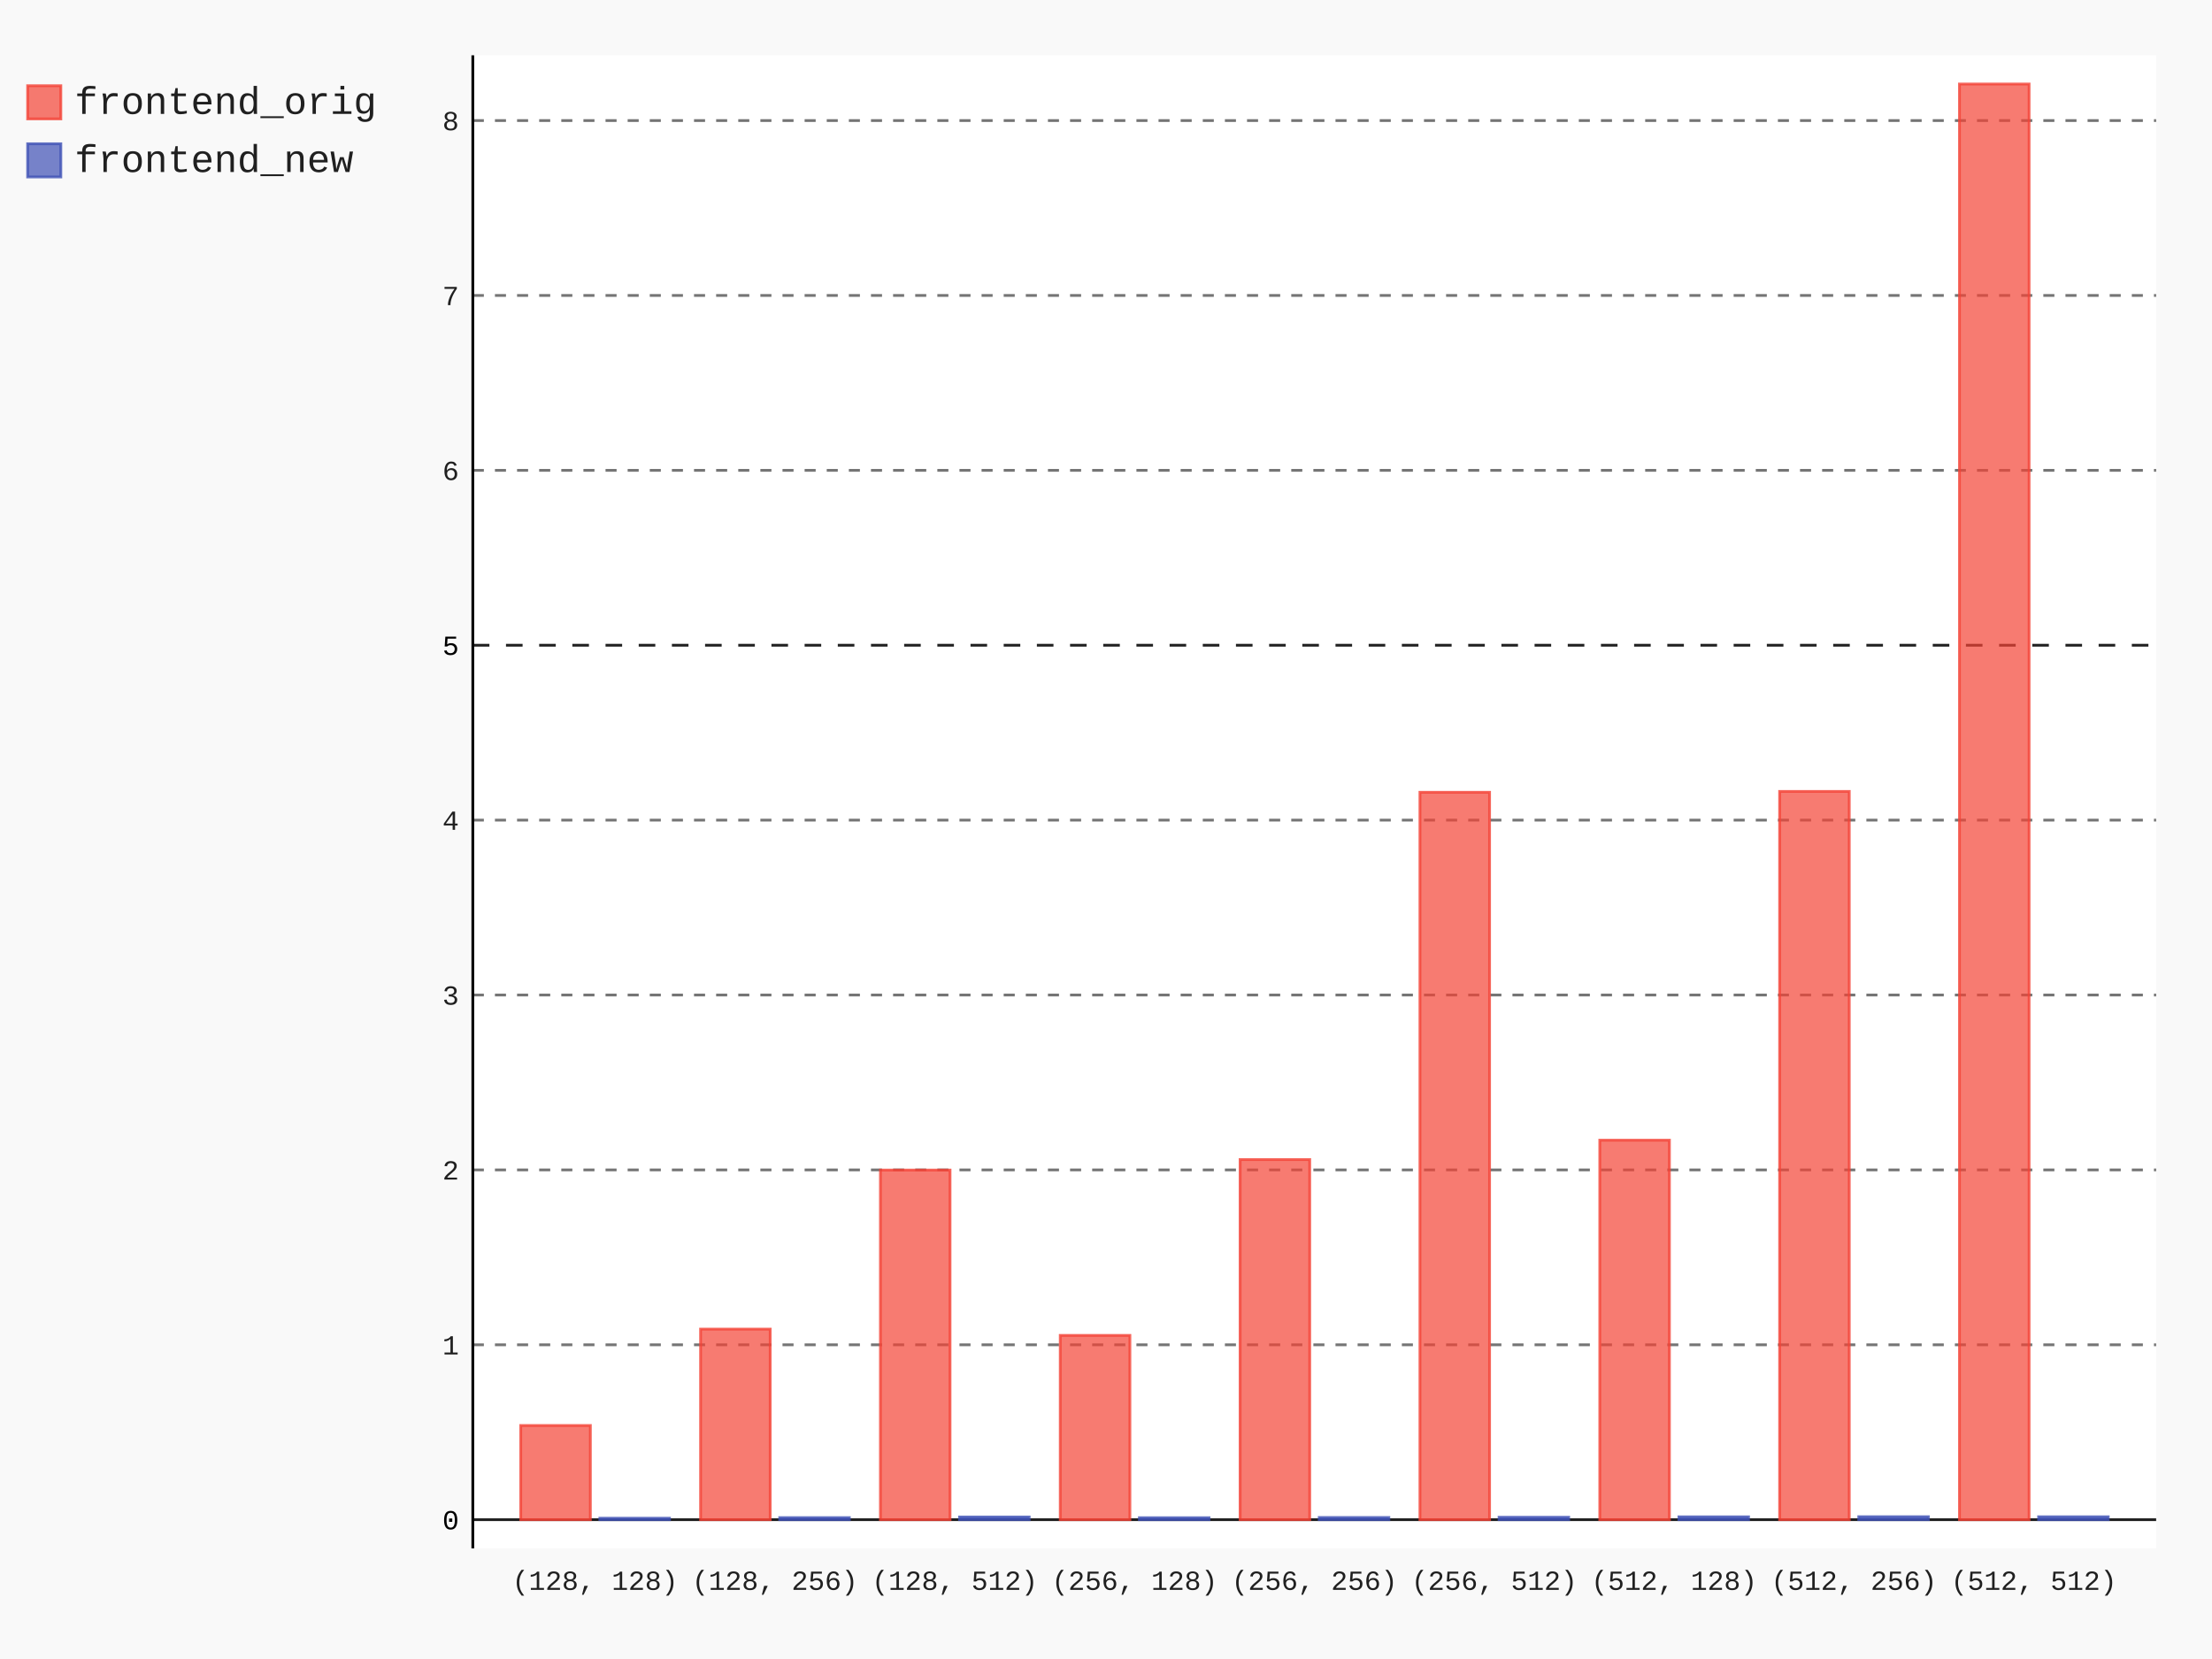
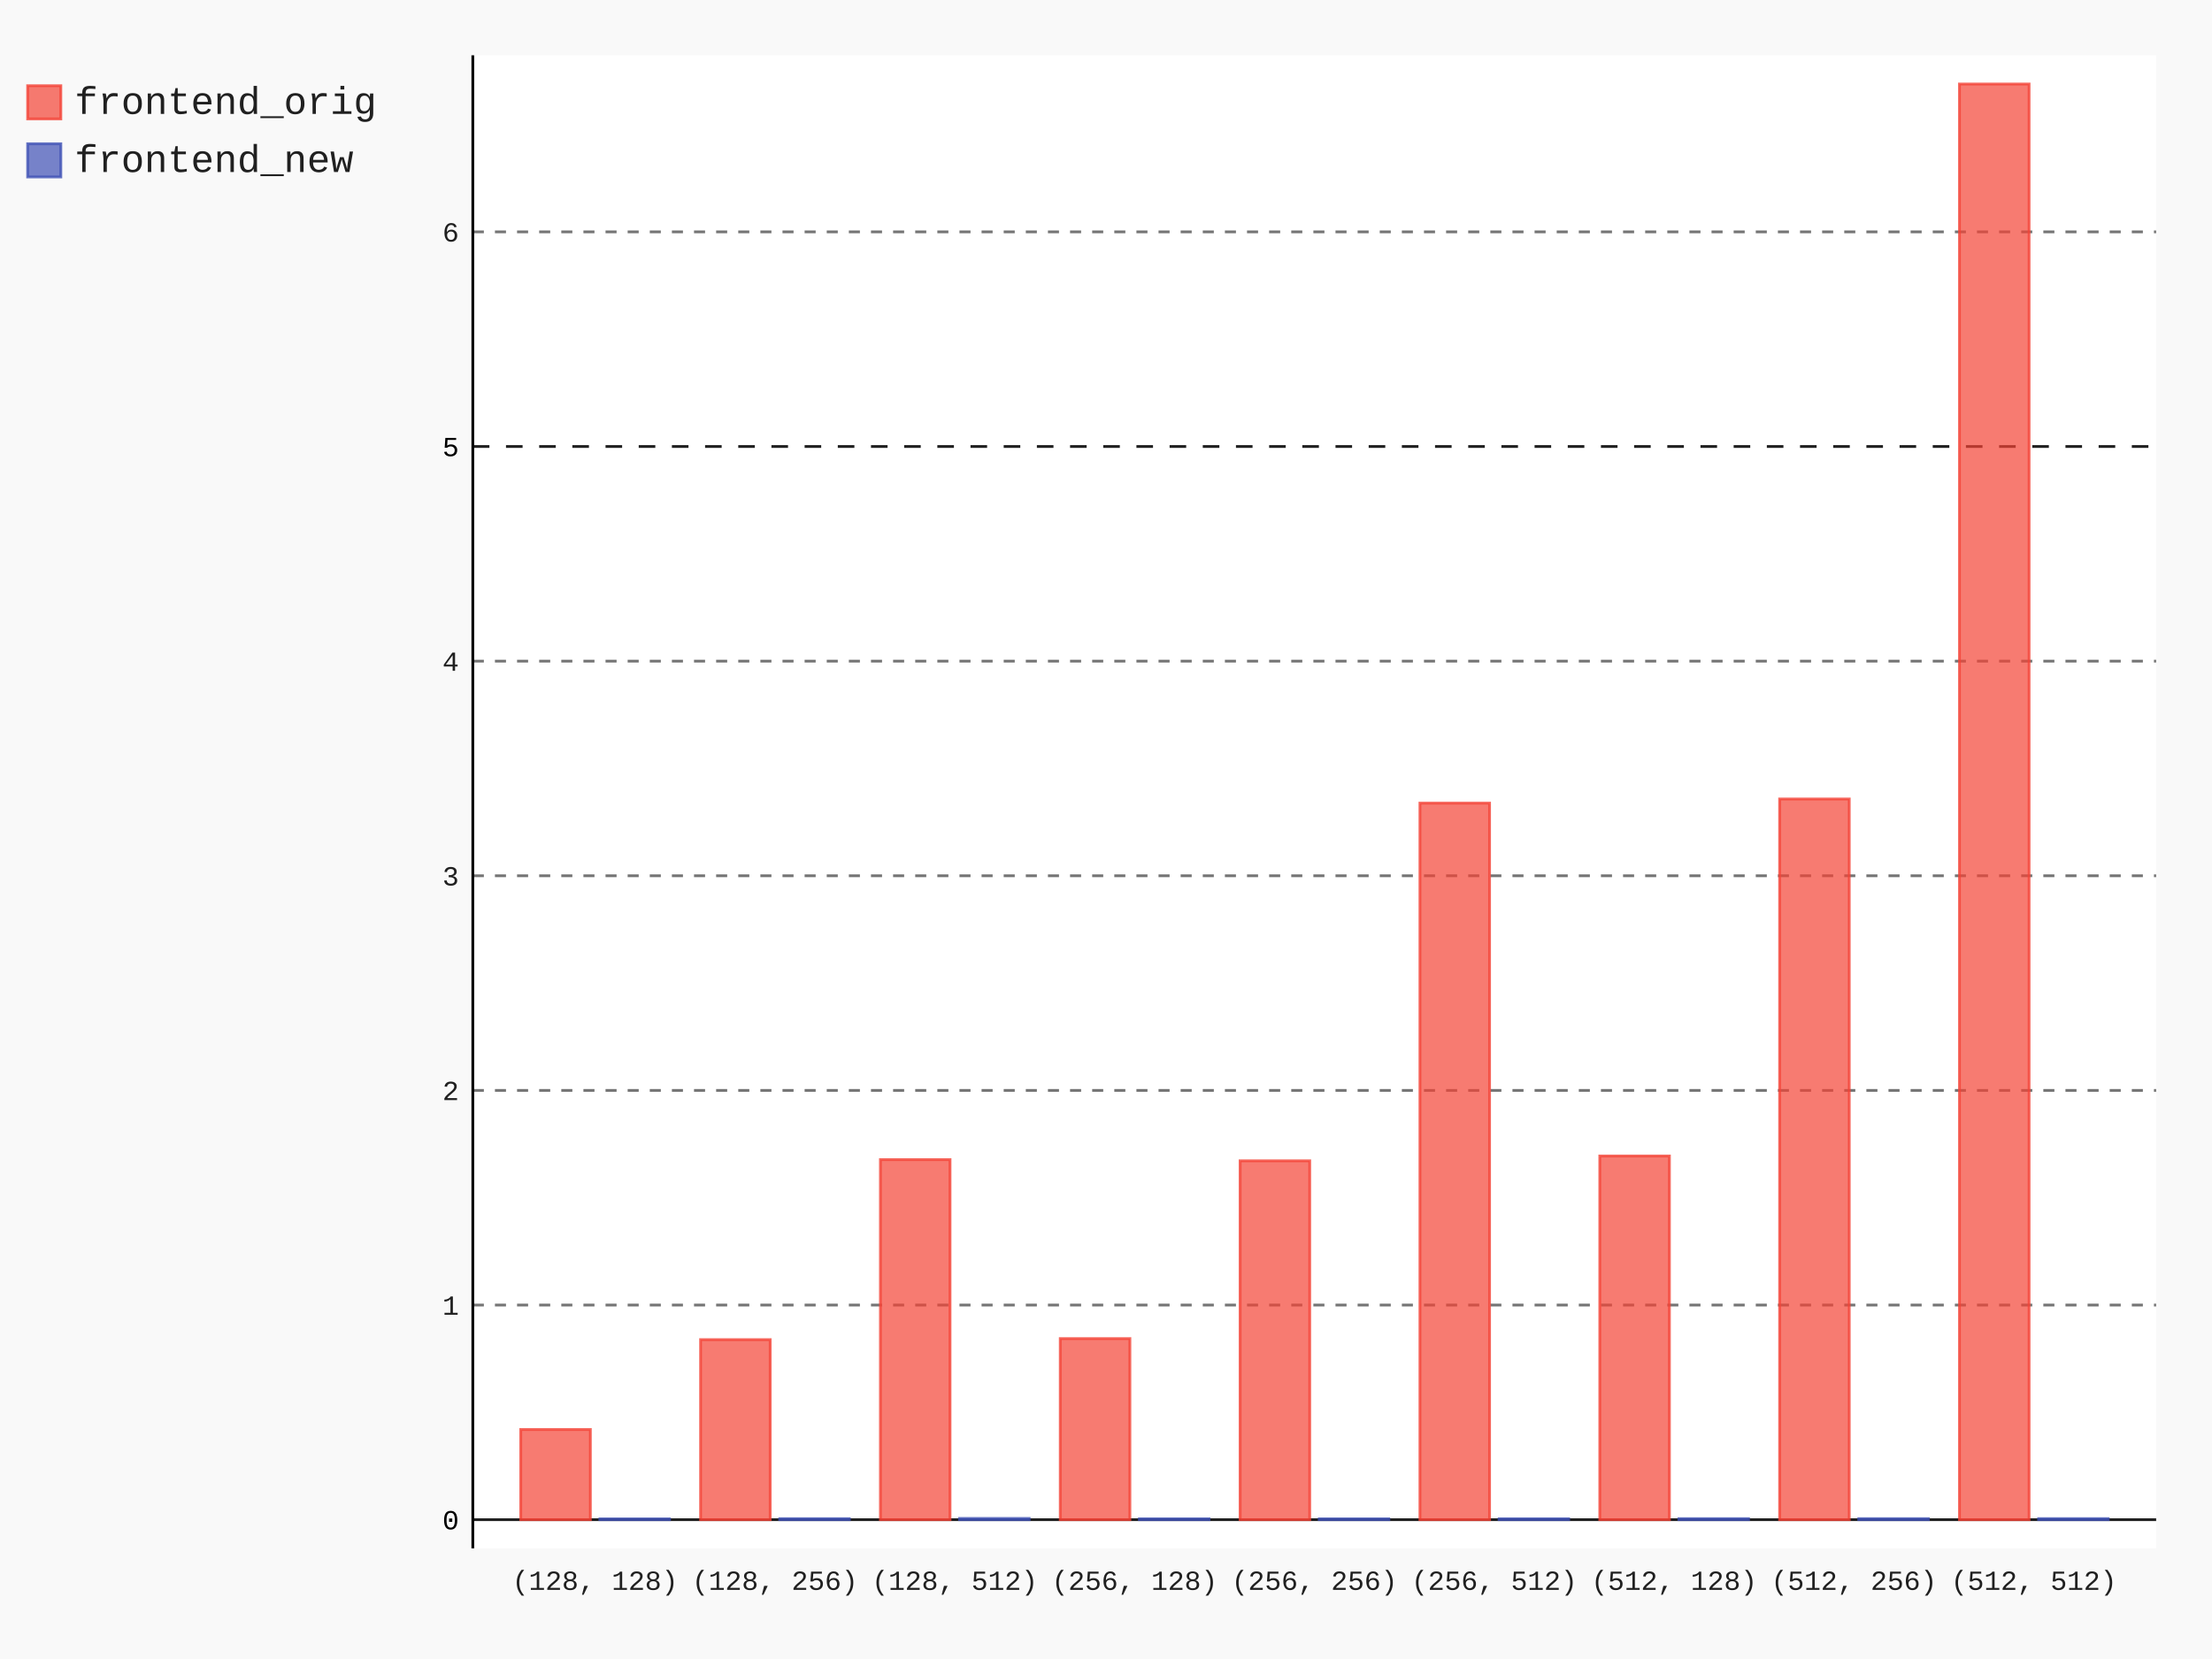
- <svg xmlns="http://www.w3.org/2000/svg" id="chart-c75ba5a1-ff4c-415f-ae83-cbf8ba3e0e45" class="pygal-chart" viewBox="0 0 800 600">
+ <svg xmlns="http://www.w3.org/2000/svg" id="chart-296eaef9-e5aa-4989-a727-2045ac68c287" class="pygal-chart" viewBox="0 0 800 600">
  <defs>
-     <style type="text/css">#chart-c75ba5a1-ff4c-415f-ae83-cbf8ba3e0e45{-webkit-user-select:none;-webkit-font-smoothing:antialiased;font-family:Consolas,"Liberation Mono",Menlo,Courier,monospace}#chart-c75ba5a1-ff4c-415f-ae83-cbf8ba3e0e45 .title{font-family:Consolas,"Liberation Mono",Menlo,Courier,monospace;font-size:16px}#chart-c75ba5a1-ff4c-415f-ae83-cbf8ba3e0e45 .legends .legend text{font-family:Consolas,"Liberation Mono",Menlo,Courier,monospace;font-size:14px}#chart-c75ba5a1-ff4c-415f-ae83-cbf8ba3e0e45 .axis text{font-family:Consolas,"Liberation Mono",Menlo,Courier,monospace;font-size:10px}#chart-c75ba5a1-ff4c-415f-ae83-cbf8ba3e0e45 .axis text.major{font-family:Consolas,"Liberation Mono",Menlo,Courier,monospace;font-size:10px}#chart-c75ba5a1-ff4c-415f-ae83-cbf8ba3e0e45 .text-overlay text.value{font-family:Consolas,"Liberation Mono",Menlo,Courier,monospace;font-size:16px}#chart-c75ba5a1-ff4c-415f-ae83-cbf8ba3e0e45 .text-overlay text.label{font-family:Consolas,"Liberation Mono",Menlo,Courier,monospace;font-size:10px}#chart-c75ba5a1-ff4c-415f-ae83-cbf8ba3e0e45 .tooltip{font-family:Consolas,"Liberation Mono",Menlo,Courier,monospace;font-size:14px}#chart-c75ba5a1-ff4c-415f-ae83-cbf8ba3e0e45 text.no_data{font-family:Consolas,"Liberation Mono",Menlo,Courier,monospace;font-size:64px}
- #chart-c75ba5a1-ff4c-415f-ae83-cbf8ba3e0e45{background-color:rgba(249,249,249,1)}#chart-c75ba5a1-ff4c-415f-ae83-cbf8ba3e0e45 path,#chart-c75ba5a1-ff4c-415f-ae83-cbf8ba3e0e45 line,#chart-c75ba5a1-ff4c-415f-ae83-cbf8ba3e0e45 rect,#chart-c75ba5a1-ff4c-415f-ae83-cbf8ba3e0e45 circle{-webkit-transition:150ms;-moz-transition:150ms;transition:150ms}#chart-c75ba5a1-ff4c-415f-ae83-cbf8ba3e0e45 .graph &gt; .background{fill:rgba(249,249,249,1)}#chart-c75ba5a1-ff4c-415f-ae83-cbf8ba3e0e45 .plot &gt; .background{fill:rgba(255,255,255,1)}#chart-c75ba5a1-ff4c-415f-ae83-cbf8ba3e0e45 .graph{fill:rgba(0,0,0,.87)}#chart-c75ba5a1-ff4c-415f-ae83-cbf8ba3e0e45 text.no_data{fill:rgba(0,0,0,1)}#chart-c75ba5a1-ff4c-415f-ae83-cbf8ba3e0e45 .title{fill:rgba(0,0,0,1)}#chart-c75ba5a1-ff4c-415f-ae83-cbf8ba3e0e45 .legends .legend text{fill:rgba(0,0,0,.87)}#chart-c75ba5a1-ff4c-415f-ae83-cbf8ba3e0e45 .legends .legend:hover text{fill:rgba(0,0,0,1)}#chart-c75ba5a1-ff4c-415f-ae83-cbf8ba3e0e45 .axis .line{stroke:rgba(0,0,0,1)}#chart-c75ba5a1-ff4c-415f-ae83-cbf8ba3e0e45 .axis .guide.line{stroke:rgba(0,0,0,.54)}#chart-c75ba5a1-ff4c-415f-ae83-cbf8ba3e0e45 .axis .major.line{stroke:rgba(0,0,0,.87)}#chart-c75ba5a1-ff4c-415f-ae83-cbf8ba3e0e45 .axis text.major{fill:rgba(0,0,0,1)}#chart-c75ba5a1-ff4c-415f-ae83-cbf8ba3e0e45 .axis.y .guides:hover .guide.line,#chart-c75ba5a1-ff4c-415f-ae83-cbf8ba3e0e45 .line-graph .axis.x .guides:hover .guide.line,#chart-c75ba5a1-ff4c-415f-ae83-cbf8ba3e0e45 .stackedline-graph .axis.x .guides:hover .guide.line,#chart-c75ba5a1-ff4c-415f-ae83-cbf8ba3e0e45 .xy-graph .axis.x .guides:hover .guide.line{stroke:rgba(0,0,0,1)}#chart-c75ba5a1-ff4c-415f-ae83-cbf8ba3e0e45 .axis .guides:hover text{fill:rgba(0,0,0,1)}#chart-c75ba5a1-ff4c-415f-ae83-cbf8ba3e0e45 .reactive{fill-opacity:.7;stroke-opacity:.8}#chart-c75ba5a1-ff4c-415f-ae83-cbf8ba3e0e45 .ci{stroke:rgba(0,0,0,.87)}#chart-c75ba5a1-ff4c-415f-ae83-cbf8ba3e0e45 .reactive.active,#chart-c75ba5a1-ff4c-415f-ae83-cbf8ba3e0e45 .active .reactive{fill-opacity:.8;stroke-opacity:.9;stroke-width:4}#chart-c75ba5a1-ff4c-415f-ae83-cbf8ba3e0e45 .ci .reactive.active{stroke-width:1.5}#chart-c75ba5a1-ff4c-415f-ae83-cbf8ba3e0e45 .series text{fill:rgba(0,0,0,1)}#chart-c75ba5a1-ff4c-415f-ae83-cbf8ba3e0e45 .tooltip rect{fill:rgba(255,255,255,1);stroke:rgba(0,0,0,1);-webkit-transition:opacity 150ms;-moz-transition:opacity 150ms;transition:opacity 150ms}#chart-c75ba5a1-ff4c-415f-ae83-cbf8ba3e0e45 .tooltip .label{fill:rgba(0,0,0,.87)}#chart-c75ba5a1-ff4c-415f-ae83-cbf8ba3e0e45 .tooltip .label{fill:rgba(0,0,0,.87)}#chart-c75ba5a1-ff4c-415f-ae83-cbf8ba3e0e45 .tooltip .legend{font-size:.8em;fill:rgba(0,0,0,.54)}#chart-c75ba5a1-ff4c-415f-ae83-cbf8ba3e0e45 .tooltip .x_label{font-size:.6em;fill:rgba(0,0,0,1)}#chart-c75ba5a1-ff4c-415f-ae83-cbf8ba3e0e45 .tooltip .xlink{font-size:.5em;text-decoration:underline}#chart-c75ba5a1-ff4c-415f-ae83-cbf8ba3e0e45 .tooltip .value{font-size:1.5em}#chart-c75ba5a1-ff4c-415f-ae83-cbf8ba3e0e45 .bound{font-size:.5em}#chart-c75ba5a1-ff4c-415f-ae83-cbf8ba3e0e45 .max-value{font-size:.75em;fill:rgba(0,0,0,.54)}#chart-c75ba5a1-ff4c-415f-ae83-cbf8ba3e0e45 .map-element{fill:rgba(255,255,255,1);stroke:rgba(0,0,0,.54) !important}#chart-c75ba5a1-ff4c-415f-ae83-cbf8ba3e0e45 .map-element .reactive{fill-opacity:inherit;stroke-opacity:inherit}#chart-c75ba5a1-ff4c-415f-ae83-cbf8ba3e0e45 .color-0,#chart-c75ba5a1-ff4c-415f-ae83-cbf8ba3e0e45 .color-0 a:visited{stroke:#F44336;fill:#F44336}#chart-c75ba5a1-ff4c-415f-ae83-cbf8ba3e0e45 .color-1,#chart-c75ba5a1-ff4c-415f-ae83-cbf8ba3e0e45 .color-1 a:visited{stroke:#3F51B5;fill:#3F51B5}#chart-c75ba5a1-ff4c-415f-ae83-cbf8ba3e0e45 .text-overlay .color-0 text{fill:black}#chart-c75ba5a1-ff4c-415f-ae83-cbf8ba3e0e45 .text-overlay .color-1 text{fill:black}
- #chart-c75ba5a1-ff4c-415f-ae83-cbf8ba3e0e45 text.no_data{text-anchor:middle}#chart-c75ba5a1-ff4c-415f-ae83-cbf8ba3e0e45 .guide.line{fill:none}#chart-c75ba5a1-ff4c-415f-ae83-cbf8ba3e0e45 .centered{text-anchor:middle}#chart-c75ba5a1-ff4c-415f-ae83-cbf8ba3e0e45 .title{text-anchor:middle}#chart-c75ba5a1-ff4c-415f-ae83-cbf8ba3e0e45 .legends .legend text{fill-opacity:1}#chart-c75ba5a1-ff4c-415f-ae83-cbf8ba3e0e45 .axis.x text{text-anchor:middle}#chart-c75ba5a1-ff4c-415f-ae83-cbf8ba3e0e45 .axis.x:not(.web) text[transform]{text-anchor:start}#chart-c75ba5a1-ff4c-415f-ae83-cbf8ba3e0e45 .axis.x:not(.web) text[transform].backwards{text-anchor:end}#chart-c75ba5a1-ff4c-415f-ae83-cbf8ba3e0e45 .axis.y text{text-anchor:end}#chart-c75ba5a1-ff4c-415f-ae83-cbf8ba3e0e45 .axis.y text[transform].backwards{text-anchor:start}#chart-c75ba5a1-ff4c-415f-ae83-cbf8ba3e0e45 .axis.y2 text{text-anchor:start}#chart-c75ba5a1-ff4c-415f-ae83-cbf8ba3e0e45 .axis.y2 text[transform].backwards{text-anchor:end}#chart-c75ba5a1-ff4c-415f-ae83-cbf8ba3e0e45 .axis .guide.line{stroke-dasharray:4,4}#chart-c75ba5a1-ff4c-415f-ae83-cbf8ba3e0e45 .axis .major.guide.line{stroke-dasharray:6,6}#chart-c75ba5a1-ff4c-415f-ae83-cbf8ba3e0e45 .horizontal .axis.y .guide.line,#chart-c75ba5a1-ff4c-415f-ae83-cbf8ba3e0e45 .horizontal .axis.y2 .guide.line,#chart-c75ba5a1-ff4c-415f-ae83-cbf8ba3e0e45 .vertical .axis.x .guide.line{opacity:0}#chart-c75ba5a1-ff4c-415f-ae83-cbf8ba3e0e45 .horizontal .axis.always_show .guide.line,#chart-c75ba5a1-ff4c-415f-ae83-cbf8ba3e0e45 .vertical .axis.always_show .guide.line{opacity:1 !important}#chart-c75ba5a1-ff4c-415f-ae83-cbf8ba3e0e45 .axis.y .guides:hover .guide.line,#chart-c75ba5a1-ff4c-415f-ae83-cbf8ba3e0e45 .axis.y2 .guides:hover .guide.line,#chart-c75ba5a1-ff4c-415f-ae83-cbf8ba3e0e45 .axis.x .guides:hover .guide.line{opacity:1}#chart-c75ba5a1-ff4c-415f-ae83-cbf8ba3e0e45 .axis .guides:hover text{opacity:1}#chart-c75ba5a1-ff4c-415f-ae83-cbf8ba3e0e45 .nofill{fill:none}#chart-c75ba5a1-ff4c-415f-ae83-cbf8ba3e0e45 .subtle-fill{fill-opacity:.2}#chart-c75ba5a1-ff4c-415f-ae83-cbf8ba3e0e45 .dot{stroke-width:1px;fill-opacity:1}#chart-c75ba5a1-ff4c-415f-ae83-cbf8ba3e0e45 .dot.active{stroke-width:5px}#chart-c75ba5a1-ff4c-415f-ae83-cbf8ba3e0e45 .dot.negative{fill:transparent}#chart-c75ba5a1-ff4c-415f-ae83-cbf8ba3e0e45 text,#chart-c75ba5a1-ff4c-415f-ae83-cbf8ba3e0e45 tspan{stroke:none !important}#chart-c75ba5a1-ff4c-415f-ae83-cbf8ba3e0e45 .series text.active{opacity:1}#chart-c75ba5a1-ff4c-415f-ae83-cbf8ba3e0e45 .tooltip rect{fill-opacity:.95;stroke-width:.5}#chart-c75ba5a1-ff4c-415f-ae83-cbf8ba3e0e45 .tooltip text{fill-opacity:1}#chart-c75ba5a1-ff4c-415f-ae83-cbf8ba3e0e45 .showable{visibility:hidden}#chart-c75ba5a1-ff4c-415f-ae83-cbf8ba3e0e45 .showable.shown{visibility:visible}#chart-c75ba5a1-ff4c-415f-ae83-cbf8ba3e0e45 .gauge-background{fill:rgba(229,229,229,1);stroke:none}#chart-c75ba5a1-ff4c-415f-ae83-cbf8ba3e0e45 .bg-lines{stroke:rgba(249,249,249,1);stroke-width:2px}</style>
+     <style type="text/css">#chart-296eaef9-e5aa-4989-a727-2045ac68c287{-webkit-user-select:none;-webkit-font-smoothing:antialiased;font-family:Consolas,"Liberation Mono",Menlo,Courier,monospace}#chart-296eaef9-e5aa-4989-a727-2045ac68c287 .title{font-family:Consolas,"Liberation Mono",Menlo,Courier,monospace;font-size:16px}#chart-296eaef9-e5aa-4989-a727-2045ac68c287 .legends .legend text{font-family:Consolas,"Liberation Mono",Menlo,Courier,monospace;font-size:14px}#chart-296eaef9-e5aa-4989-a727-2045ac68c287 .axis text{font-family:Consolas,"Liberation Mono",Menlo,Courier,monospace;font-size:10px}#chart-296eaef9-e5aa-4989-a727-2045ac68c287 .axis text.major{font-family:Consolas,"Liberation Mono",Menlo,Courier,monospace;font-size:10px}#chart-296eaef9-e5aa-4989-a727-2045ac68c287 .text-overlay text.value{font-family:Consolas,"Liberation Mono",Menlo,Courier,monospace;font-size:16px}#chart-296eaef9-e5aa-4989-a727-2045ac68c287 .text-overlay text.label{font-family:Consolas,"Liberation Mono",Menlo,Courier,monospace;font-size:10px}#chart-296eaef9-e5aa-4989-a727-2045ac68c287 .tooltip{font-family:Consolas,"Liberation Mono",Menlo,Courier,monospace;font-size:14px}#chart-296eaef9-e5aa-4989-a727-2045ac68c287 text.no_data{font-family:Consolas,"Liberation Mono",Menlo,Courier,monospace;font-size:64px}
+ #chart-296eaef9-e5aa-4989-a727-2045ac68c287{background-color:rgba(249,249,249,1)}#chart-296eaef9-e5aa-4989-a727-2045ac68c287 path,#chart-296eaef9-e5aa-4989-a727-2045ac68c287 line,#chart-296eaef9-e5aa-4989-a727-2045ac68c287 rect,#chart-296eaef9-e5aa-4989-a727-2045ac68c287 circle{-webkit-transition:150ms;-moz-transition:150ms;transition:150ms}#chart-296eaef9-e5aa-4989-a727-2045ac68c287 .graph &gt; .background{fill:rgba(249,249,249,1)}#chart-296eaef9-e5aa-4989-a727-2045ac68c287 .plot &gt; .background{fill:rgba(255,255,255,1)}#chart-296eaef9-e5aa-4989-a727-2045ac68c287 .graph{fill:rgba(0,0,0,.87)}#chart-296eaef9-e5aa-4989-a727-2045ac68c287 text.no_data{fill:rgba(0,0,0,1)}#chart-296eaef9-e5aa-4989-a727-2045ac68c287 .title{fill:rgba(0,0,0,1)}#chart-296eaef9-e5aa-4989-a727-2045ac68c287 .legends .legend text{fill:rgba(0,0,0,.87)}#chart-296eaef9-e5aa-4989-a727-2045ac68c287 .legends .legend:hover text{fill:rgba(0,0,0,1)}#chart-296eaef9-e5aa-4989-a727-2045ac68c287 .axis .line{stroke:rgba(0,0,0,1)}#chart-296eaef9-e5aa-4989-a727-2045ac68c287 .axis .guide.line{stroke:rgba(0,0,0,.54)}#chart-296eaef9-e5aa-4989-a727-2045ac68c287 .axis .major.line{stroke:rgba(0,0,0,.87)}#chart-296eaef9-e5aa-4989-a727-2045ac68c287 .axis text.major{fill:rgba(0,0,0,1)}#chart-296eaef9-e5aa-4989-a727-2045ac68c287 .axis.y .guides:hover .guide.line,#chart-296eaef9-e5aa-4989-a727-2045ac68c287 .line-graph .axis.x .guides:hover .guide.line,#chart-296eaef9-e5aa-4989-a727-2045ac68c287 .stackedline-graph .axis.x .guides:hover .guide.line,#chart-296eaef9-e5aa-4989-a727-2045ac68c287 .xy-graph .axis.x .guides:hover .guide.line{stroke:rgba(0,0,0,1)}#chart-296eaef9-e5aa-4989-a727-2045ac68c287 .axis .guides:hover text{fill:rgba(0,0,0,1)}#chart-296eaef9-e5aa-4989-a727-2045ac68c287 .reactive{fill-opacity:.7;stroke-opacity:.8}#chart-296eaef9-e5aa-4989-a727-2045ac68c287 .ci{stroke:rgba(0,0,0,.87)}#chart-296eaef9-e5aa-4989-a727-2045ac68c287 .reactive.active,#chart-296eaef9-e5aa-4989-a727-2045ac68c287 .active .reactive{fill-opacity:.8;stroke-opacity:.9;stroke-width:4}#chart-296eaef9-e5aa-4989-a727-2045ac68c287 .ci .reactive.active{stroke-width:1.5}#chart-296eaef9-e5aa-4989-a727-2045ac68c287 .series text{fill:rgba(0,0,0,1)}#chart-296eaef9-e5aa-4989-a727-2045ac68c287 .tooltip rect{fill:rgba(255,255,255,1);stroke:rgba(0,0,0,1);-webkit-transition:opacity 150ms;-moz-transition:opacity 150ms;transition:opacity 150ms}#chart-296eaef9-e5aa-4989-a727-2045ac68c287 .tooltip .label{fill:rgba(0,0,0,.87)}#chart-296eaef9-e5aa-4989-a727-2045ac68c287 .tooltip .label{fill:rgba(0,0,0,.87)}#chart-296eaef9-e5aa-4989-a727-2045ac68c287 .tooltip .legend{font-size:.8em;fill:rgba(0,0,0,.54)}#chart-296eaef9-e5aa-4989-a727-2045ac68c287 .tooltip .x_label{font-size:.6em;fill:rgba(0,0,0,1)}#chart-296eaef9-e5aa-4989-a727-2045ac68c287 .tooltip .xlink{font-size:.5em;text-decoration:underline}#chart-296eaef9-e5aa-4989-a727-2045ac68c287 .tooltip .value{font-size:1.5em}#chart-296eaef9-e5aa-4989-a727-2045ac68c287 .bound{font-size:.5em}#chart-296eaef9-e5aa-4989-a727-2045ac68c287 .max-value{font-size:.75em;fill:rgba(0,0,0,.54)}#chart-296eaef9-e5aa-4989-a727-2045ac68c287 .map-element{fill:rgba(255,255,255,1);stroke:rgba(0,0,0,.54) !important}#chart-296eaef9-e5aa-4989-a727-2045ac68c287 .map-element .reactive{fill-opacity:inherit;stroke-opacity:inherit}#chart-296eaef9-e5aa-4989-a727-2045ac68c287 .color-0,#chart-296eaef9-e5aa-4989-a727-2045ac68c287 .color-0 a:visited{stroke:#F44336;fill:#F44336}#chart-296eaef9-e5aa-4989-a727-2045ac68c287 .color-1,#chart-296eaef9-e5aa-4989-a727-2045ac68c287 .color-1 a:visited{stroke:#3F51B5;fill:#3F51B5}#chart-296eaef9-e5aa-4989-a727-2045ac68c287 .text-overlay .color-0 text{fill:black}#chart-296eaef9-e5aa-4989-a727-2045ac68c287 .text-overlay .color-1 text{fill:black}
+ #chart-296eaef9-e5aa-4989-a727-2045ac68c287 text.no_data{text-anchor:middle}#chart-296eaef9-e5aa-4989-a727-2045ac68c287 .guide.line{fill:none}#chart-296eaef9-e5aa-4989-a727-2045ac68c287 .centered{text-anchor:middle}#chart-296eaef9-e5aa-4989-a727-2045ac68c287 .title{text-anchor:middle}#chart-296eaef9-e5aa-4989-a727-2045ac68c287 .legends .legend text{fill-opacity:1}#chart-296eaef9-e5aa-4989-a727-2045ac68c287 .axis.x text{text-anchor:middle}#chart-296eaef9-e5aa-4989-a727-2045ac68c287 .axis.x:not(.web) text[transform]{text-anchor:start}#chart-296eaef9-e5aa-4989-a727-2045ac68c287 .axis.x:not(.web) text[transform].backwards{text-anchor:end}#chart-296eaef9-e5aa-4989-a727-2045ac68c287 .axis.y text{text-anchor:end}#chart-296eaef9-e5aa-4989-a727-2045ac68c287 .axis.y text[transform].backwards{text-anchor:start}#chart-296eaef9-e5aa-4989-a727-2045ac68c287 .axis.y2 text{text-anchor:start}#chart-296eaef9-e5aa-4989-a727-2045ac68c287 .axis.y2 text[transform].backwards{text-anchor:end}#chart-296eaef9-e5aa-4989-a727-2045ac68c287 .axis .guide.line{stroke-dasharray:4,4}#chart-296eaef9-e5aa-4989-a727-2045ac68c287 .axis .major.guide.line{stroke-dasharray:6,6}#chart-296eaef9-e5aa-4989-a727-2045ac68c287 .horizontal .axis.y .guide.line,#chart-296eaef9-e5aa-4989-a727-2045ac68c287 .horizontal .axis.y2 .guide.line,#chart-296eaef9-e5aa-4989-a727-2045ac68c287 .vertical .axis.x .guide.line{opacity:0}#chart-296eaef9-e5aa-4989-a727-2045ac68c287 .horizontal .axis.always_show .guide.line,#chart-296eaef9-e5aa-4989-a727-2045ac68c287 .vertical .axis.always_show .guide.line{opacity:1 !important}#chart-296eaef9-e5aa-4989-a727-2045ac68c287 .axis.y .guides:hover .guide.line,#chart-296eaef9-e5aa-4989-a727-2045ac68c287 .axis.y2 .guides:hover .guide.line,#chart-296eaef9-e5aa-4989-a727-2045ac68c287 .axis.x .guides:hover .guide.line{opacity:1}#chart-296eaef9-e5aa-4989-a727-2045ac68c287 .axis .guides:hover text{opacity:1}#chart-296eaef9-e5aa-4989-a727-2045ac68c287 .nofill{fill:none}#chart-296eaef9-e5aa-4989-a727-2045ac68c287 .subtle-fill{fill-opacity:.2}#chart-296eaef9-e5aa-4989-a727-2045ac68c287 .dot{stroke-width:1px;fill-opacity:1}#chart-296eaef9-e5aa-4989-a727-2045ac68c287 .dot.active{stroke-width:5px}#chart-296eaef9-e5aa-4989-a727-2045ac68c287 .dot.negative{fill:transparent}#chart-296eaef9-e5aa-4989-a727-2045ac68c287 text,#chart-296eaef9-e5aa-4989-a727-2045ac68c287 tspan{stroke:none !important}#chart-296eaef9-e5aa-4989-a727-2045ac68c287 .series text.active{opacity:1}#chart-296eaef9-e5aa-4989-a727-2045ac68c287 .tooltip rect{fill-opacity:.95;stroke-width:.5}#chart-296eaef9-e5aa-4989-a727-2045ac68c287 .tooltip text{fill-opacity:1}#chart-296eaef9-e5aa-4989-a727-2045ac68c287 .showable{visibility:hidden}#chart-296eaef9-e5aa-4989-a727-2045ac68c287 .showable.shown{visibility:visible}#chart-296eaef9-e5aa-4989-a727-2045ac68c287 .gauge-background{fill:rgba(229,229,229,1);stroke:none}#chart-296eaef9-e5aa-4989-a727-2045ac68c287 .bg-lines{stroke:rgba(249,249,249,1);stroke-width:2px}</style>
  </defs>
  <g class="graph bar-graph vertical">
    <rect x="0" y="0" width="800" height="600" class="background" />
    <g transform="translate(171, 20)" class="plot">
      <rect x="0" y="0" width="608.8" height="540" class="background" />
      <g class="axis y always_show">
        <g class="guides">
          <path d="M0 529.615 h608.8" class="axis major line" />
          <text x="-5" y="533.115" class="major">0</text>
        </g>
        <g class="guides">
-           <path d="M0 466.364 h608.8" class="guide line" />
-           <text x="-5" y="469.864" class="">1</text>
+           <path d="M0 451.989 h608.8" class="guide line" />
+           <text x="-5" y="455.489" class="">1</text>
        </g>
        <g class="guides">
-           <path d="M0 403.112 h608.8" class="guide line" />
-           <text x="-5" y="406.612" class="">2</text>
+           <path d="M0 374.362 h608.8" class="guide line" />
+           <text x="-5" y="377.862" class="">2</text>
        </g>
        <g class="guides">
-           <path d="M0 339.861 h608.8" class="guide line" />
-           <text x="-5" y="343.361" class="">3</text>
+           <path d="M0 296.735 h608.8" class="guide line" />
+           <text x="-5" y="300.235" class="">3</text>
        </g>
        <g class="guides">
-           <path d="M0 276.609 h608.8" class="guide line" />
-           <text x="-5" y="280.109" class="">4</text>
+           <path d="M0 219.108 h608.8" class="guide line" />
+           <text x="-5" y="222.608" class="">4</text>
        </g>
        <g class="guides">
-           <path d="M0 213.357 h608.8" class="major guide line" />
-           <text x="-5" y="216.857" class="major">5</text>
+           <path d="M0 141.482 h608.8" class="major guide line" />
+           <text x="-5" y="144.982" class="major">5</text>
        </g>
        <g class="guides">
-           <path d="M0 150.106 h608.8" class="guide line" />
-           <text x="-5" y="153.606" class="">6</text>
-         </g>
-         <g class="guides">
-           <path d="M0 86.854 h608.8" class="guide line" />
-           <text x="-5" y="90.354" class="">7</text>
-         </g>
-         <g class="guides">
-           <path d="M0 23.603 h608.8" class="guide line" />
-           <text x="-5" y="27.103" class="">8</text>
+           <path d="M0 63.855 h608.8" class="guide line" />
+           <text x="-5" y="67.355" class="">6</text>
        </g>
      </g>
      <g class="axis x">
        <path d="M0 0 v540" class="line" />
        <g class="guides">
          <path d="M44.229 0 v540" class="guide line" />
          <text x="44.229" y="555.0" class="">(128, 128)</text>
        </g>
        <g class="guides">
          <path d="M109.272 0 v540" class="guide line" />
          <text x="109.272" y="555.0" class="">(128, 256)</text>
        </g>
        <g class="guides">
          <path d="M174.315 0 v540" class="guide line" />
          <text x="174.315" y="555.0" class="">(128, 512)</text>
        </g>
        <g class="guides">
          <path d="M239.357 0 v540" class="guide line" />
          <text x="239.357" y="555.0" class="">(256, 128)</text>
        </g>
        <g class="guides">
          <path d="M304.4 0 v540" class="guide line" />
          <text x="304.4" y="555.0" class="">(256, 256)</text>
        </g>
        <g class="guides">
          <path d="M369.443 0 v540" class="guide line" />
          <text x="369.443" y="555.0" class="">(256, 512)</text>
        </g>
        <g class="guides">
          <path d="M434.485 0 v540" class="guide line" />
          <text x="434.485" y="555.0" class="">(512, 128)</text>
        </g>
        <g class="guides">
          <path d="M499.528 0 v540" class="guide line" />
          <text x="499.528" y="555.0" class="">(512, 256)</text>
        </g>
        <g class="guides">
          <path d="M564.571 0 v540" class="guide line" />
          <text x="564.571" y="555.0" class="">(512, 512)</text>
        </g>
      </g>
      <g class="series serie-0 color-0">
        <g class="bars">
          <g class="bar">
-             <rect x="17.327" y="495.546" rx="0" ry="0" width="25.185" height="34.069" class="rect reactive tooltip-trigger" />
+             <rect x="17.327" y="496.999" rx="0" ry="0" width="25.185" height="32.616" class="rect reactive tooltip-trigger" />
          </g>
          <g class="bar">
-             <rect x="82.37" y="460.686" rx="0" ry="0" width="25.185" height="68.929" class="rect reactive tooltip-trigger" />
+             <rect x="82.37" y="464.496" rx="0" ry="0" width="25.185" height="65.119" class="rect reactive tooltip-trigger" />
          </g>
          <g class="bar">
-             <rect x="147.413" y="403.165" rx="0" ry="0" width="25.185" height="126.45" class="rect reactive tooltip-trigger" />
+             <rect x="147.413" y="399.394" rx="0" ry="0" width="25.185" height="130.221" class="rect reactive tooltip-trigger" />
          </g>
          <g class="bar">
-             <rect x="212.456" y="462.961" rx="0" ry="0" width="25.185" height="66.654" class="rect reactive tooltip-trigger" />
+             <rect x="212.456" y="464.116" rx="0" ry="0" width="25.185" height="65.499" class="rect reactive tooltip-trigger" />
          </g>
          <g class="bar">
-             <rect x="277.498" y="399.364" rx="0" ry="0" width="25.185" height="130.251" class="rect reactive tooltip-trigger" />
+             <rect x="277.498" y="399.818" rx="0" ry="0" width="25.185" height="129.798" class="rect reactive tooltip-trigger" />
          </g>
          <g class="bar">
-             <rect x="342.541" y="266.537" rx="0" ry="0" width="25.185" height="263.078" class="rect reactive tooltip-trigger" />
+             <rect x="342.541" y="270.459" rx="0" ry="0" width="25.185" height="259.156" class="rect reactive tooltip-trigger" />
          </g>
          <g class="bar">
-             <rect x="407.584" y="392.363" rx="0" ry="0" width="25.185" height="137.253" class="rect reactive tooltip-trigger" />
+             <rect x="407.584" y="398.08" rx="0" ry="0" width="25.185" height="131.536" class="rect reactive tooltip-trigger" />
          </g>
          <g class="bar">
-             <rect x="472.627" y="266.224" rx="0" ry="0" width="25.185" height="263.391" class="rect reactive tooltip-trigger" />
+             <rect x="472.627" y="268.958" rx="0" ry="0" width="25.185" height="260.657" class="rect reactive tooltip-trigger" />
          </g>
          <g class="bar">
            <rect x="537.669" y="10.385" rx="0" ry="0" width="25.185" height="519.231" class="rect reactive tooltip-trigger" />
          </g>
        </g>
      </g>
      <g class="series serie-1 color-1">
        <g class="bars">
          <g class="bar">
-             <rect x="45.946" y="529.078" rx="0" ry="0" width="25.185" height="0.538" class="rect reactive tooltip-trigger" />
+             <rect x="45.946" y="529.314" rx="0" ry="0" width="25.185" height="0.302" class="rect reactive tooltip-trigger" />
          </g>
          <g class="bar">
-             <rect x="110.989" y="528.869" rx="0" ry="0" width="25.185" height="0.747" class="rect reactive tooltip-trigger" />
+             <rect x="110.989" y="529.242" rx="0" ry="0" width="25.185" height="0.373" class="rect reactive tooltip-trigger" />
          </g>
          <g class="bar">
-             <rect x="176.032" y="528.637" rx="0" ry="0" width="25.185" height="0.979" class="rect reactive tooltip-trigger" />
+             <rect x="176.032" y="529.159" rx="0" ry="0" width="25.185" height="0.456" class="rect reactive tooltip-trigger" />
          </g>
          <g class="bar">
-             <rect x="241.074" y="528.899" rx="0" ry="0" width="25.185" height="0.717" class="rect reactive tooltip-trigger" />
+             <rect x="241.074" y="529.293" rx="0" ry="0" width="25.185" height="0.323" class="rect reactive tooltip-trigger" />
          </g>
          <g class="bar">
-             <rect x="306.117" y="528.816" rx="0" ry="0" width="25.185" height="0.8" class="rect reactive tooltip-trigger" />
+             <rect x="306.117" y="529.303" rx="0" ry="0" width="25.185" height="0.312" class="rect reactive tooltip-trigger" />
          </g>
          <g class="bar">
-             <rect x="371.16" y="528.733" rx="0" ry="0" width="25.185" height="0.882" class="rect reactive tooltip-trigger" />
+             <rect x="371.16" y="529.283" rx="0" ry="0" width="25.185" height="0.332" class="rect reactive tooltip-trigger" />
          </g>
          <g class="bar">
-             <rect x="436.203" y="528.582" rx="0" ry="0" width="25.185" height="1.033" class="rect reactive tooltip-trigger" />
+             <rect x="436.203" y="529.237" rx="0" ry="0" width="25.185" height="0.378" class="rect reactive tooltip-trigger" />
          </g>
          <g class="bar">
-             <rect x="501.245" y="528.542" rx="0" ry="0" width="25.185" height="1.073" class="rect reactive tooltip-trigger" />
+             <rect x="501.245" y="529.237" rx="0" ry="0" width="25.185" height="0.378" class="rect reactive tooltip-trigger" />
          </g>
          <g class="bar">
-             <rect x="566.288" y="528.565" rx="0" ry="0" width="25.185" height="1.05" class="rect reactive tooltip-trigger" />
+             <rect x="566.288" y="529.228" rx="0" ry="0" width="25.185" height="0.387" class="rect reactive tooltip-trigger" />
          </g>
        </g>
      </g>
    </g>
    <g class="titles" />
    <g transform="translate(171, 20)" class="plot overlay">
      <g class="series serie-0 color-0" />
      <g class="series serie-1 color-1" />
    </g>
    <g transform="translate(171, 20)" class="plot text-overlay">
      <g class="series serie-0 color-0" />
      <g class="series serie-1 color-1" />
    </g>
    <g transform="translate(171, 20)" class="plot tooltip-overlay">
      <g transform="translate(0 0)" style="opacity: 0" class="tooltip">
        <rect rx="0" ry="0" width="0" height="0" class="tooltip-box" />
        <g class="text" />
      </g>
    </g>
    <g transform="translate(10, 30)" class="legends">
      <g id="activate-serie-0" class="legend reactive activate-serie">
        <rect x="0.0" y="1.0" width="12" height="12" class="color-0 reactive" />
        <text x="17.0" y="11.2">frontend_orig</text>
      </g>
      <g id="activate-serie-1" class="legend reactive activate-serie">
        <rect x="0.0" y="22.0" width="12" height="12" class="color-1 reactive" />
        <text x="17.0" y="32.2">frontend_new</text>
      </g>
    </g>
    <g transform="translate(790, 30)" class="legends" />
  </g>
</svg>
